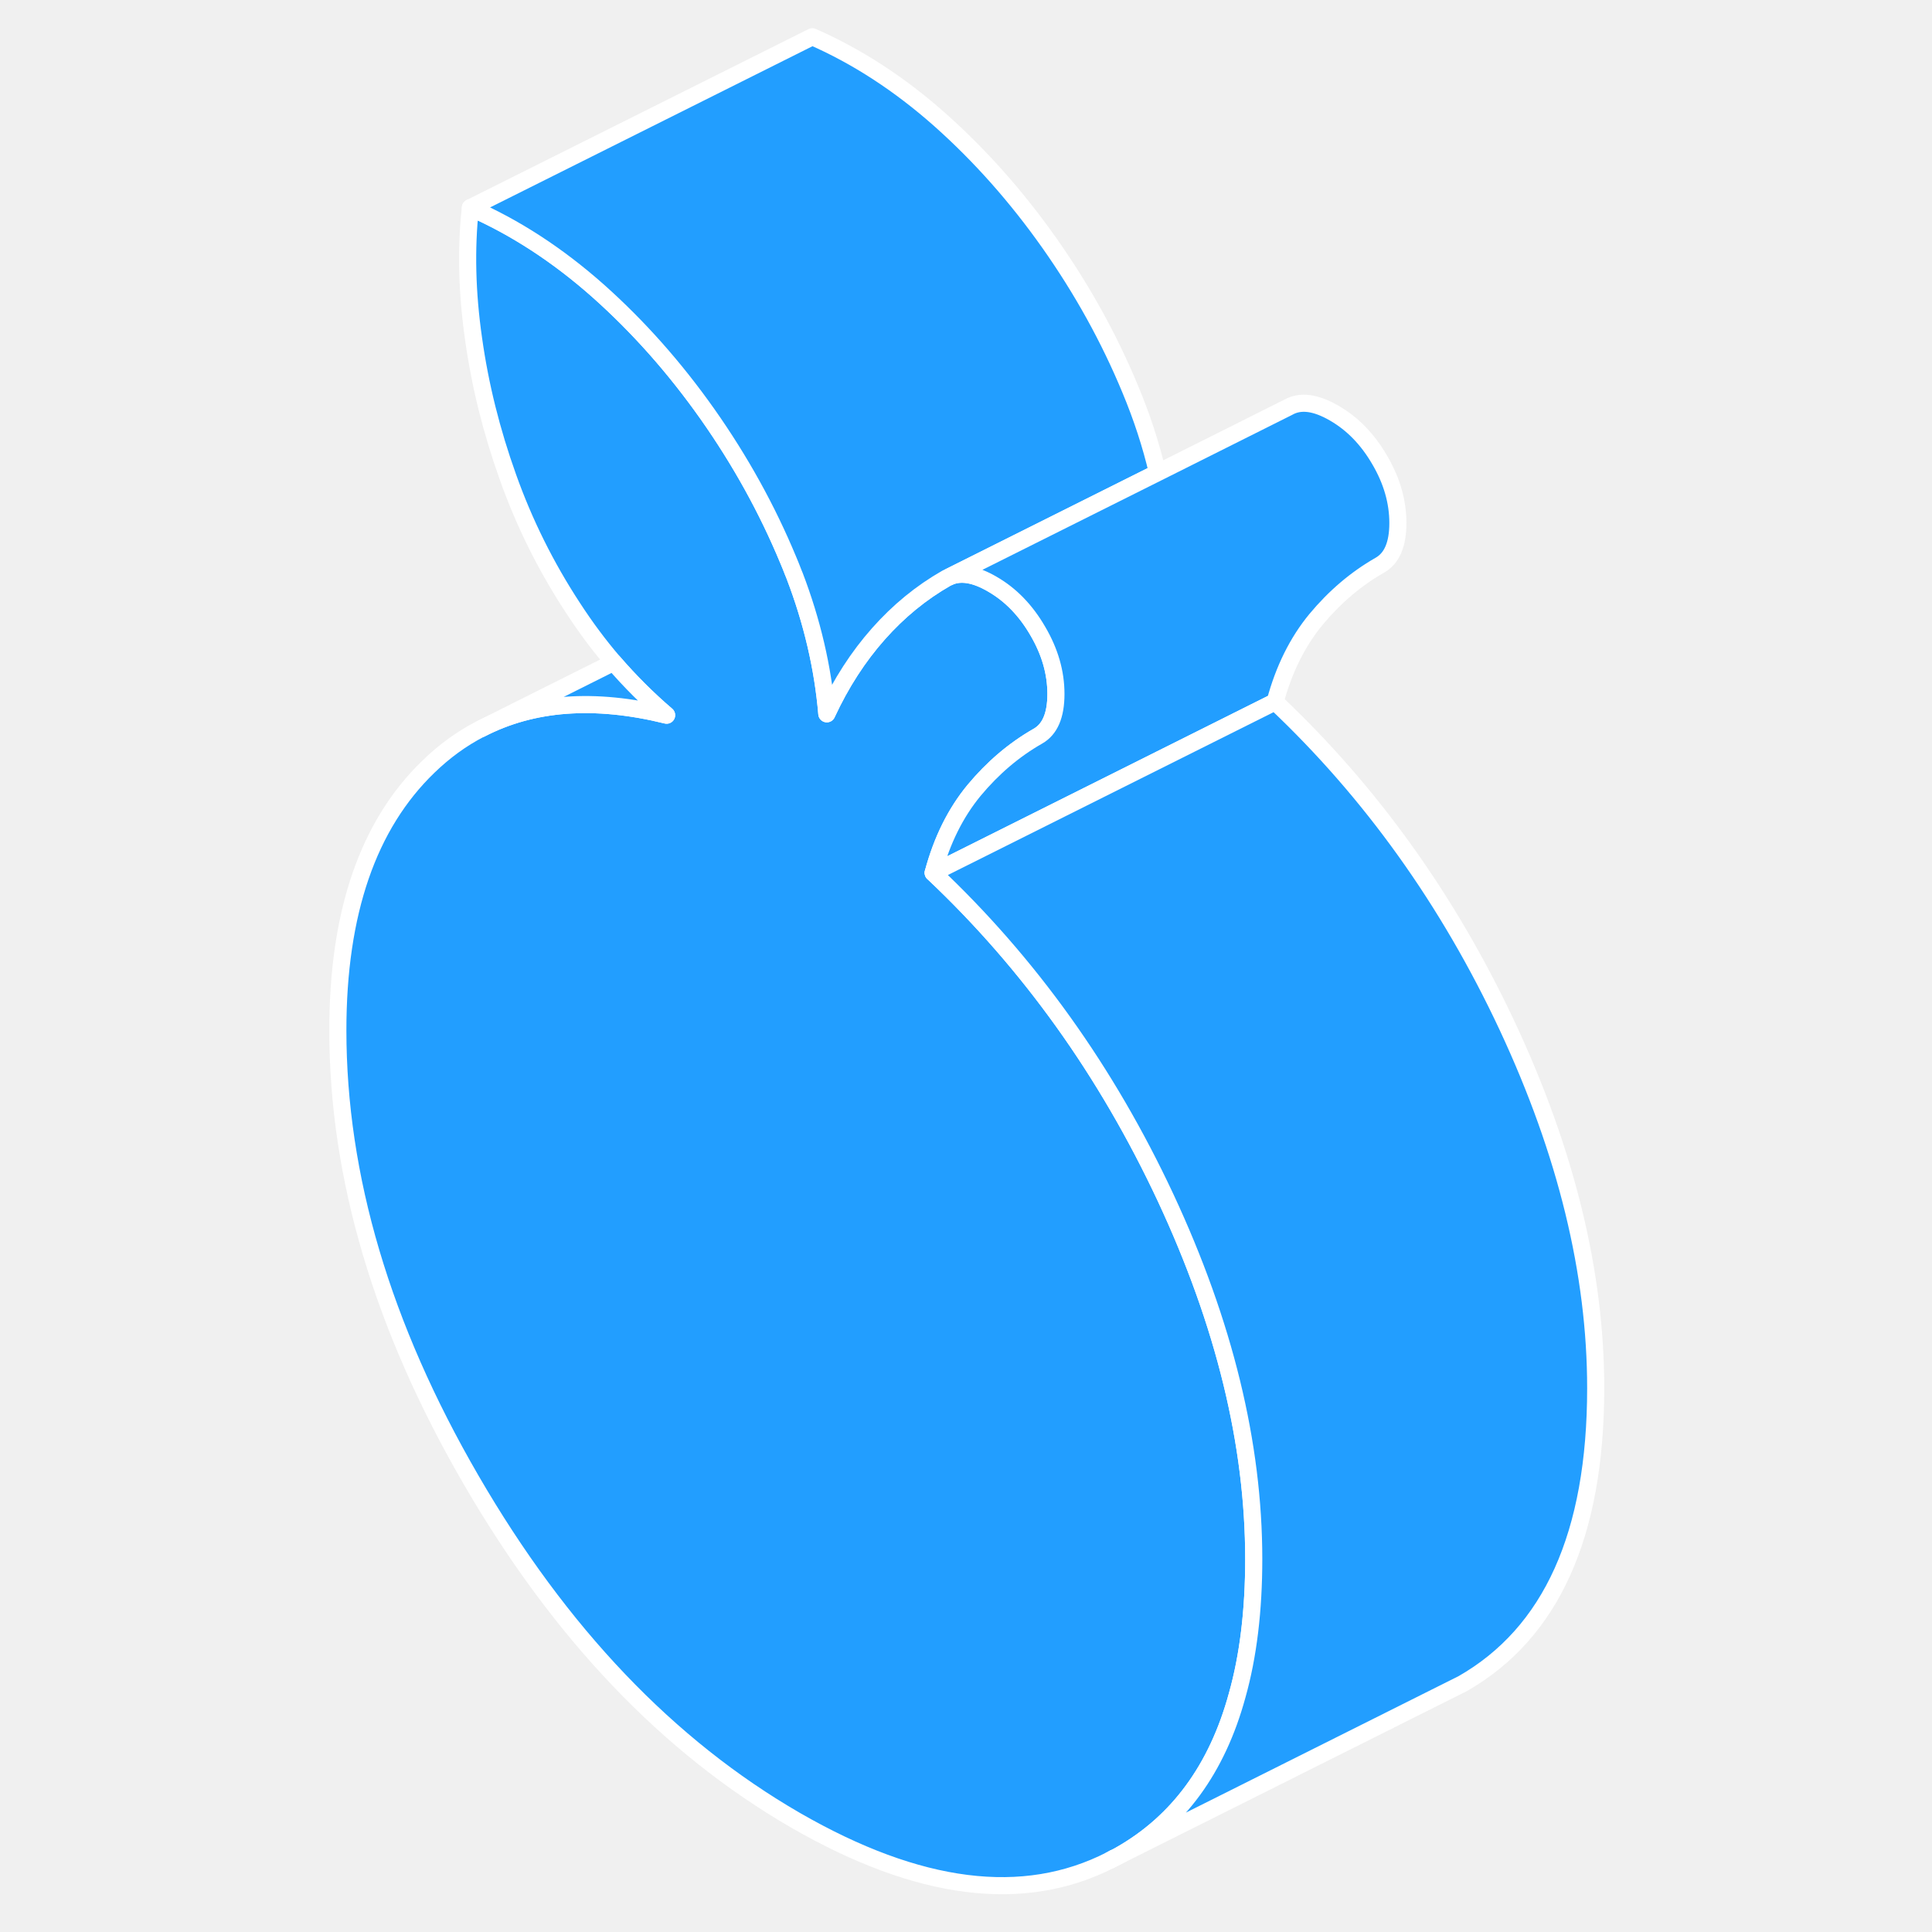
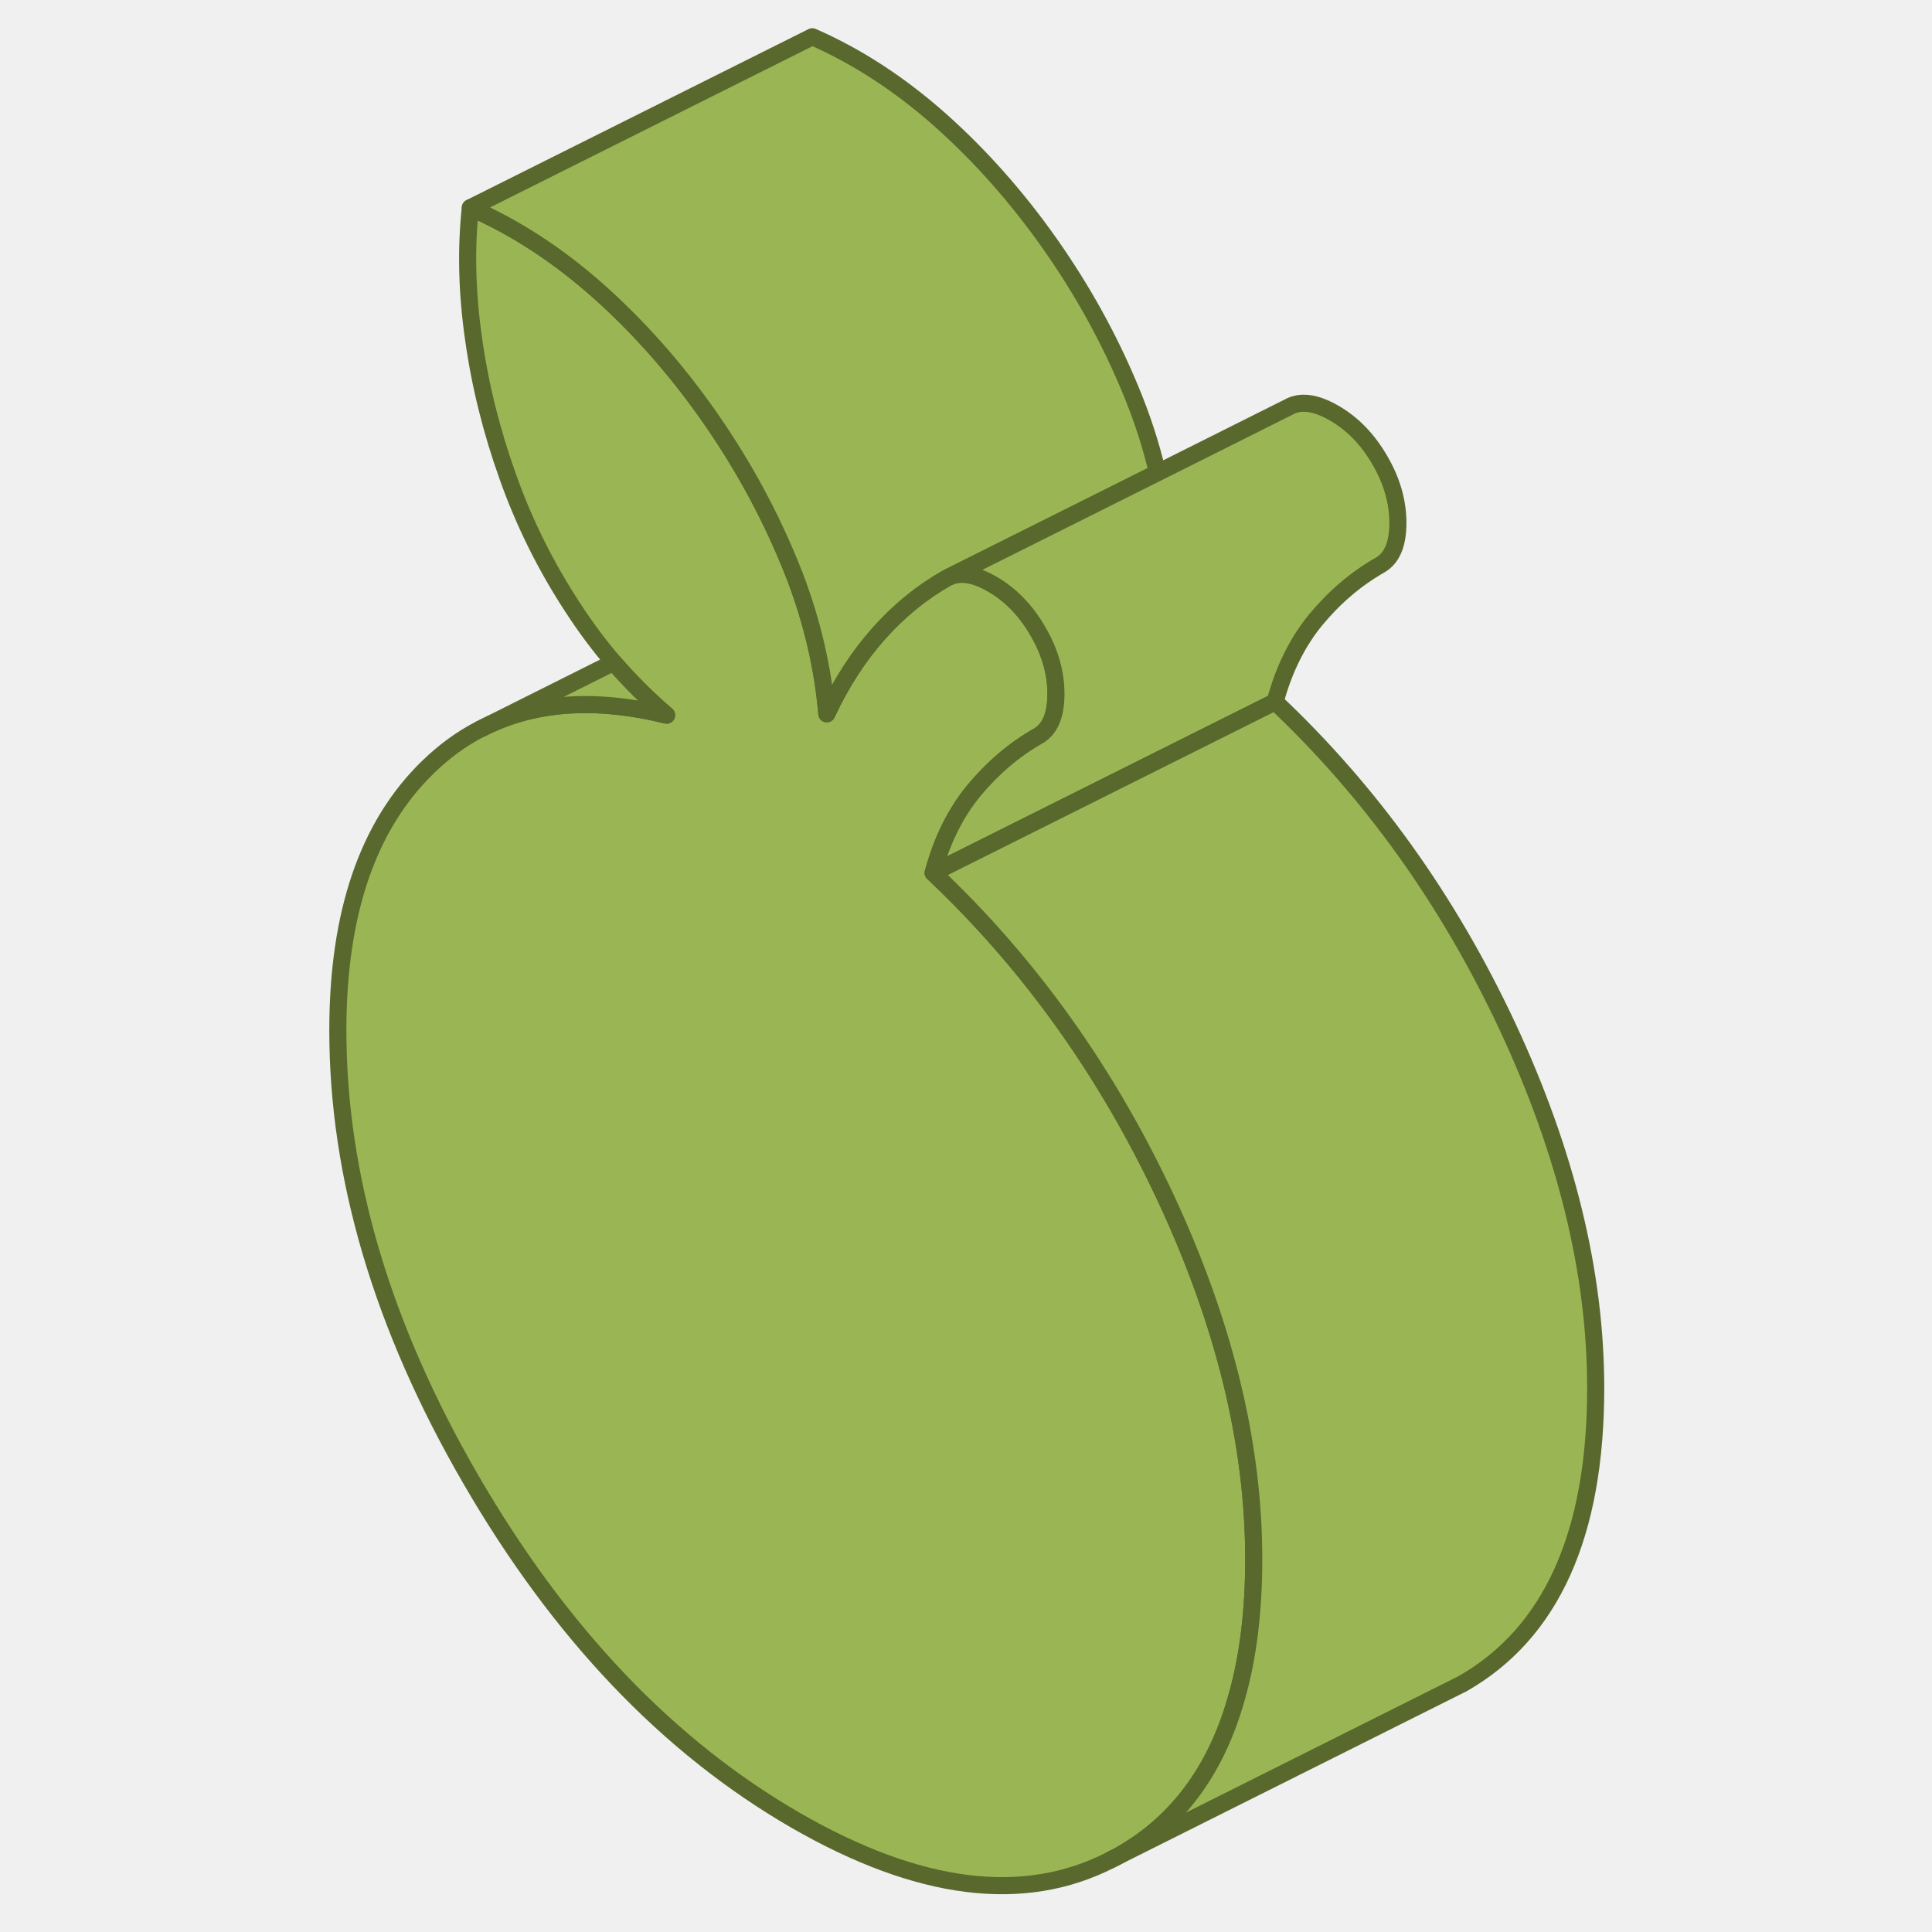
- <svg xmlns="http://www.w3.org/2000/svg" width="48" height="48" viewBox="0 0 79 113" fill="#229EFF" stroke-width="1px" stroke-linecap="round" stroke-linejoin="round">
-   <path d="M56.33 91.19C56.33 94.19 56.01 96.85 55.36 99.16C54.19 103.45 51.91 106.56 48.54 108.48C48.41 108.56 48.27 108.63 48.14 108.69L47.95 108.79C42.86 111.39 36.73 110.61 29.54 106.47C22.08 102.16 15.75 95.52 10.55 86.55C5.35 77.59 2.76 68.82 2.76 60.26C2.76 53.38 4.53 48.24 8.07 44.83C8.99 43.94 9.99 43.21 11.07 42.65L11.12 42.63C14.15 41.06 17.77 40.79 21.99 41.83C20.88 40.88 19.85 39.85 18.89 38.74C18.03 37.74 17.23 36.66 16.49 35.52C14.92 33.12 13.66 30.58 12.71 27.91C11.75 25.23 11.08 22.54 10.7 19.83C10.31 17.12 10.25 14.56 10.51 12.15C13.12 13.29 15.61 14.91 17.97 17C20.33 19.1 22.46 21.5 24.38 24.22C26.29 26.93 27.87 29.78 29.11 32.77C29.21 33.01 29.31 33.25 29.4 33.49C29.42 33.55 29.45 33.6 29.47 33.66C30.5 36.35 31.13 39.05 31.36 41.75C32.19 39.96 33.2 38.4 34.38 37.07C35.56 35.74 36.88 34.66 38.35 33.82L38.56 33.72C39.23 33.45 40.05 33.59 41.03 34.16C42.11 34.78 43 35.7 43.7 36.91C44.41 38.12 44.76 39.35 44.76 40.59C44.76 41.83 44.41 42.66 43.7 43.06C42.3 43.86 41.06 44.92 39.97 46.23C38.89 47.54 38.09 49.15 37.58 51.05C43.19 56.34 47.72 62.67 51.17 70.04C54.61 77.41 56.33 84.46 56.33 91.19Z" stroke="white" stroke-linejoin="round" />
-   <path d="M50.7 27.65L38.56 33.72L38.35 33.82C36.88 34.66 35.56 35.74 34.38 37.07C33.2 38.4 32.19 39.96 31.36 41.75C31.13 39.05 30.5 36.35 29.47 33.66C29.45 33.6 29.42 33.55 29.4 33.49C29.31 33.25 29.21 33.01 29.11 32.77C27.87 29.78 26.29 26.93 24.38 24.22C22.46 21.5 20.33 19.1 17.97 17C15.61 14.91 13.12 13.29 10.51 12.15L30.51 2.15C33.12 3.29 35.61 4.91 37.97 7C40.33 9.1 42.46 11.5 44.38 14.22C46.29 16.93 47.87 19.78 49.11 22.77C49.79 24.4 50.32 26.02 50.7 27.65Z" stroke="white" stroke-linejoin="round" />
-   <path d="M64.76 30.59C64.76 31.84 64.41 32.66 63.7 33.06C62.3 33.86 61.06 34.92 59.97 36.23C58.89 37.54 58.09 39.15 57.58 41.05L37.58 51.05C38.09 49.15 38.89 47.54 39.97 46.23C41.06 44.92 42.3 43.86 43.7 43.06C44.41 42.66 44.76 41.84 44.76 40.59C44.76 39.34 44.41 38.12 43.7 36.91C43 35.7 42.11 34.78 41.03 34.16C40.05 33.59 39.23 33.45 38.56 33.72L50.7 27.65L58.35 23.82C59.05 23.42 59.94 23.53 61.03 24.16C62.11 24.78 63 25.7 63.7 26.91C64.41 28.12 64.76 29.35 64.76 30.59Z" stroke="white" stroke-linejoin="round" />
-   <path d="M21.99 41.83C17.77 40.79 14.15 41.06 11.12 42.63L18.89 38.74C19.85 39.85 20.88 40.88 21.99 41.83Z" stroke="white" stroke-linejoin="round" />
-   <path d="M76.33 81.19C76.33 89.76 73.73 95.52 68.54 98.48L67.3 99.1L48.14 108.69C48.27 108.63 48.41 108.56 48.54 108.48C51.91 106.56 54.19 103.45 55.36 99.16C56.01 96.85 56.33 94.19 56.33 91.19C56.33 84.46 54.61 77.41 51.17 70.04C47.72 62.67 43.19 56.34 37.58 51.05L57.58 41.05C63.19 46.34 67.72 52.67 71.17 60.04C74.61 67.41 76.33 74.46 76.33 81.19Z" stroke="white" stroke-linejoin="round" />
-   <path d="M48.139 108.69L47.949 108.79" stroke="white" stroke-linejoin="round" />
+ <svg xmlns="http://www.w3.org/2000/svg" width="48" height="48" viewBox="0 0 79 113" fill="hsl(77, 40.2%, 52.2%)" stroke-width="1px" stroke-linecap="round" stroke-linejoin="round">
+   <path d="M56.33 91.19C56.33 94.19 56.01 96.85 55.36 99.16C54.19 103.45 51.91 106.56 48.54 108.48C48.41 108.56 48.27 108.63 48.14 108.69L47.95 108.79C42.86 111.39 36.73 110.61 29.54 106.47C22.08 102.16 15.75 95.52 10.55 86.55C5.35 77.59 2.76 68.82 2.76 60.26C2.76 53.38 4.53 48.24 8.07 44.83C8.99 43.94 9.99 43.21 11.07 42.65L11.12 42.63C14.15 41.06 17.77 40.79 21.99 41.83C20.88 40.88 19.85 39.85 18.89 38.74C18.03 37.74 17.23 36.66 16.49 35.52C14.92 33.12 13.66 30.58 12.71 27.91C11.75 25.23 11.08 22.54 10.7 19.83C10.31 17.12 10.25 14.56 10.51 12.15C13.12 13.29 15.61 14.91 17.97 17C20.33 19.1 22.46 21.5 24.38 24.22C26.29 26.93 27.87 29.78 29.11 32.77C29.21 33.01 29.31 33.25 29.4 33.49C29.42 33.55 29.45 33.6 29.47 33.66C30.5 36.35 31.13 39.05 31.36 41.75C32.19 39.96 33.2 38.4 34.38 37.07C35.56 35.74 36.88 34.66 38.35 33.82L38.56 33.72C39.23 33.45 40.05 33.59 41.03 34.16C42.11 34.78 43 35.7 43.7 36.91C44.41 38.12 44.76 39.35 44.76 40.59C44.76 41.83 44.41 42.66 43.7 43.06C42.3 43.86 41.06 44.92 39.97 46.23C38.89 47.54 38.09 49.15 37.58 51.05C43.19 56.34 47.72 62.67 51.17 70.04C54.61 77.41 56.33 84.46 56.33 91.19Z" stroke="hsl(75, 40.0%, 29.0%)" stroke-linejoin="round" />
+   <path d="M50.7 27.65L38.56 33.72L38.35 33.82C36.88 34.66 35.56 35.74 34.38 37.07C33.2 38.4 32.19 39.96 31.36 41.75C31.13 39.05 30.5 36.35 29.47 33.66C29.45 33.6 29.42 33.55 29.4 33.49C29.31 33.25 29.21 33.01 29.11 32.77C27.87 29.78 26.29 26.93 24.38 24.22C22.46 21.5 20.33 19.1 17.97 17C15.61 14.91 13.12 13.29 10.51 12.15L30.51 2.15C33.12 3.29 35.61 4.91 37.97 7C40.33 9.1 42.46 11.5 44.38 14.22C46.29 16.93 47.87 19.78 49.11 22.77C49.79 24.4 50.32 26.02 50.7 27.65Z" stroke="hsl(75, 40.0%, 29.0%)" stroke-linejoin="round" />
+   <path d="M64.76 30.59C64.76 31.84 64.41 32.66 63.7 33.06C62.3 33.86 61.06 34.92 59.97 36.23C58.89 37.54 58.09 39.15 57.58 41.05L37.58 51.05C38.09 49.15 38.89 47.54 39.97 46.23C41.06 44.92 42.3 43.86 43.7 43.06C44.41 42.66 44.76 41.84 44.76 40.59C44.76 39.34 44.41 38.12 43.7 36.91C43 35.7 42.11 34.78 41.03 34.16C40.05 33.59 39.23 33.45 38.56 33.72L50.7 27.65L58.35 23.82C59.05 23.42 59.94 23.53 61.03 24.16C62.11 24.78 63 25.7 63.7 26.91C64.41 28.12 64.76 29.35 64.76 30.59Z" stroke="hsl(75, 40.0%, 29.0%)" stroke-linejoin="round" />
+   <path d="M21.99 41.83C17.77 40.79 14.15 41.06 11.12 42.63L18.89 38.74C19.85 39.85 20.88 40.88 21.99 41.83Z" stroke="hsl(75, 40.0%, 29.0%)" stroke-linejoin="round" />
+   <path d="M76.33 81.19C76.33 89.76 73.73 95.52 68.54 98.48L67.3 99.1L48.14 108.69C48.27 108.63 48.41 108.56 48.54 108.48C51.91 106.56 54.19 103.45 55.36 99.16C56.01 96.85 56.33 94.19 56.33 91.19C56.33 84.46 54.61 77.41 51.17 70.04C47.72 62.67 43.19 56.34 37.58 51.05L57.58 41.05C63.19 46.34 67.72 52.67 71.17 60.04C74.61 67.41 76.33 74.46 76.33 81.19Z" stroke="hsl(75, 40.0%, 29.0%)" stroke-linejoin="round" />
+   <path d="M48.139 108.69L47.949 108.79" stroke="hsl(75, 40.0%, 29.0%)" stroke-linejoin="round" />
</svg>
